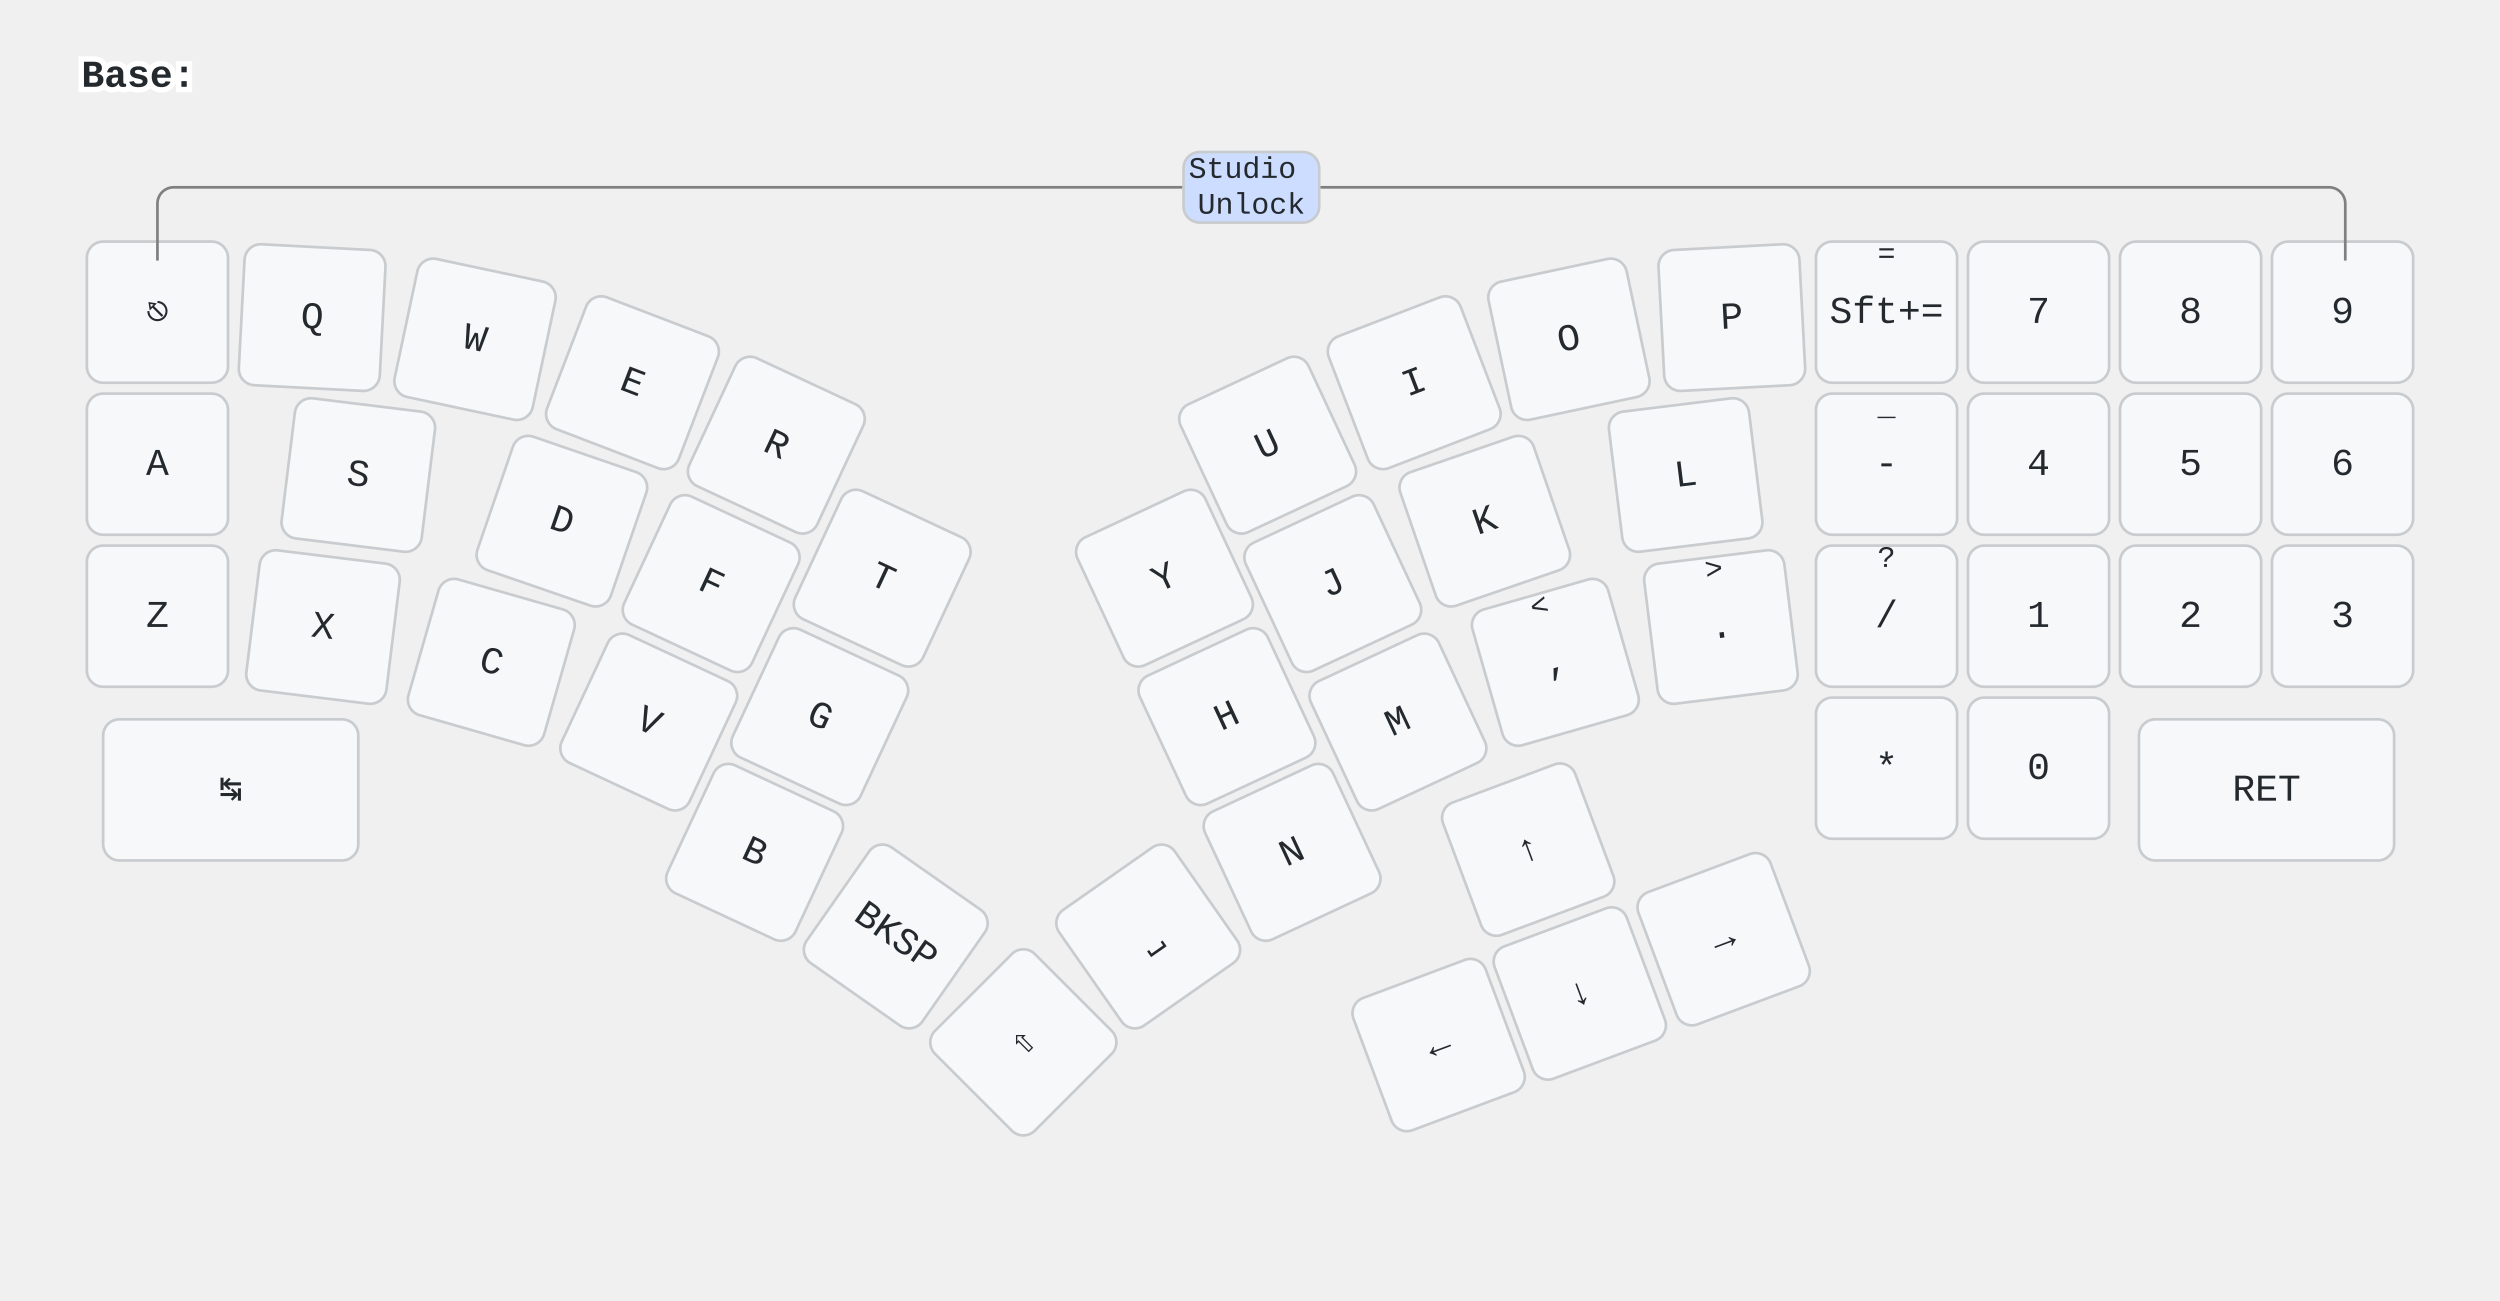
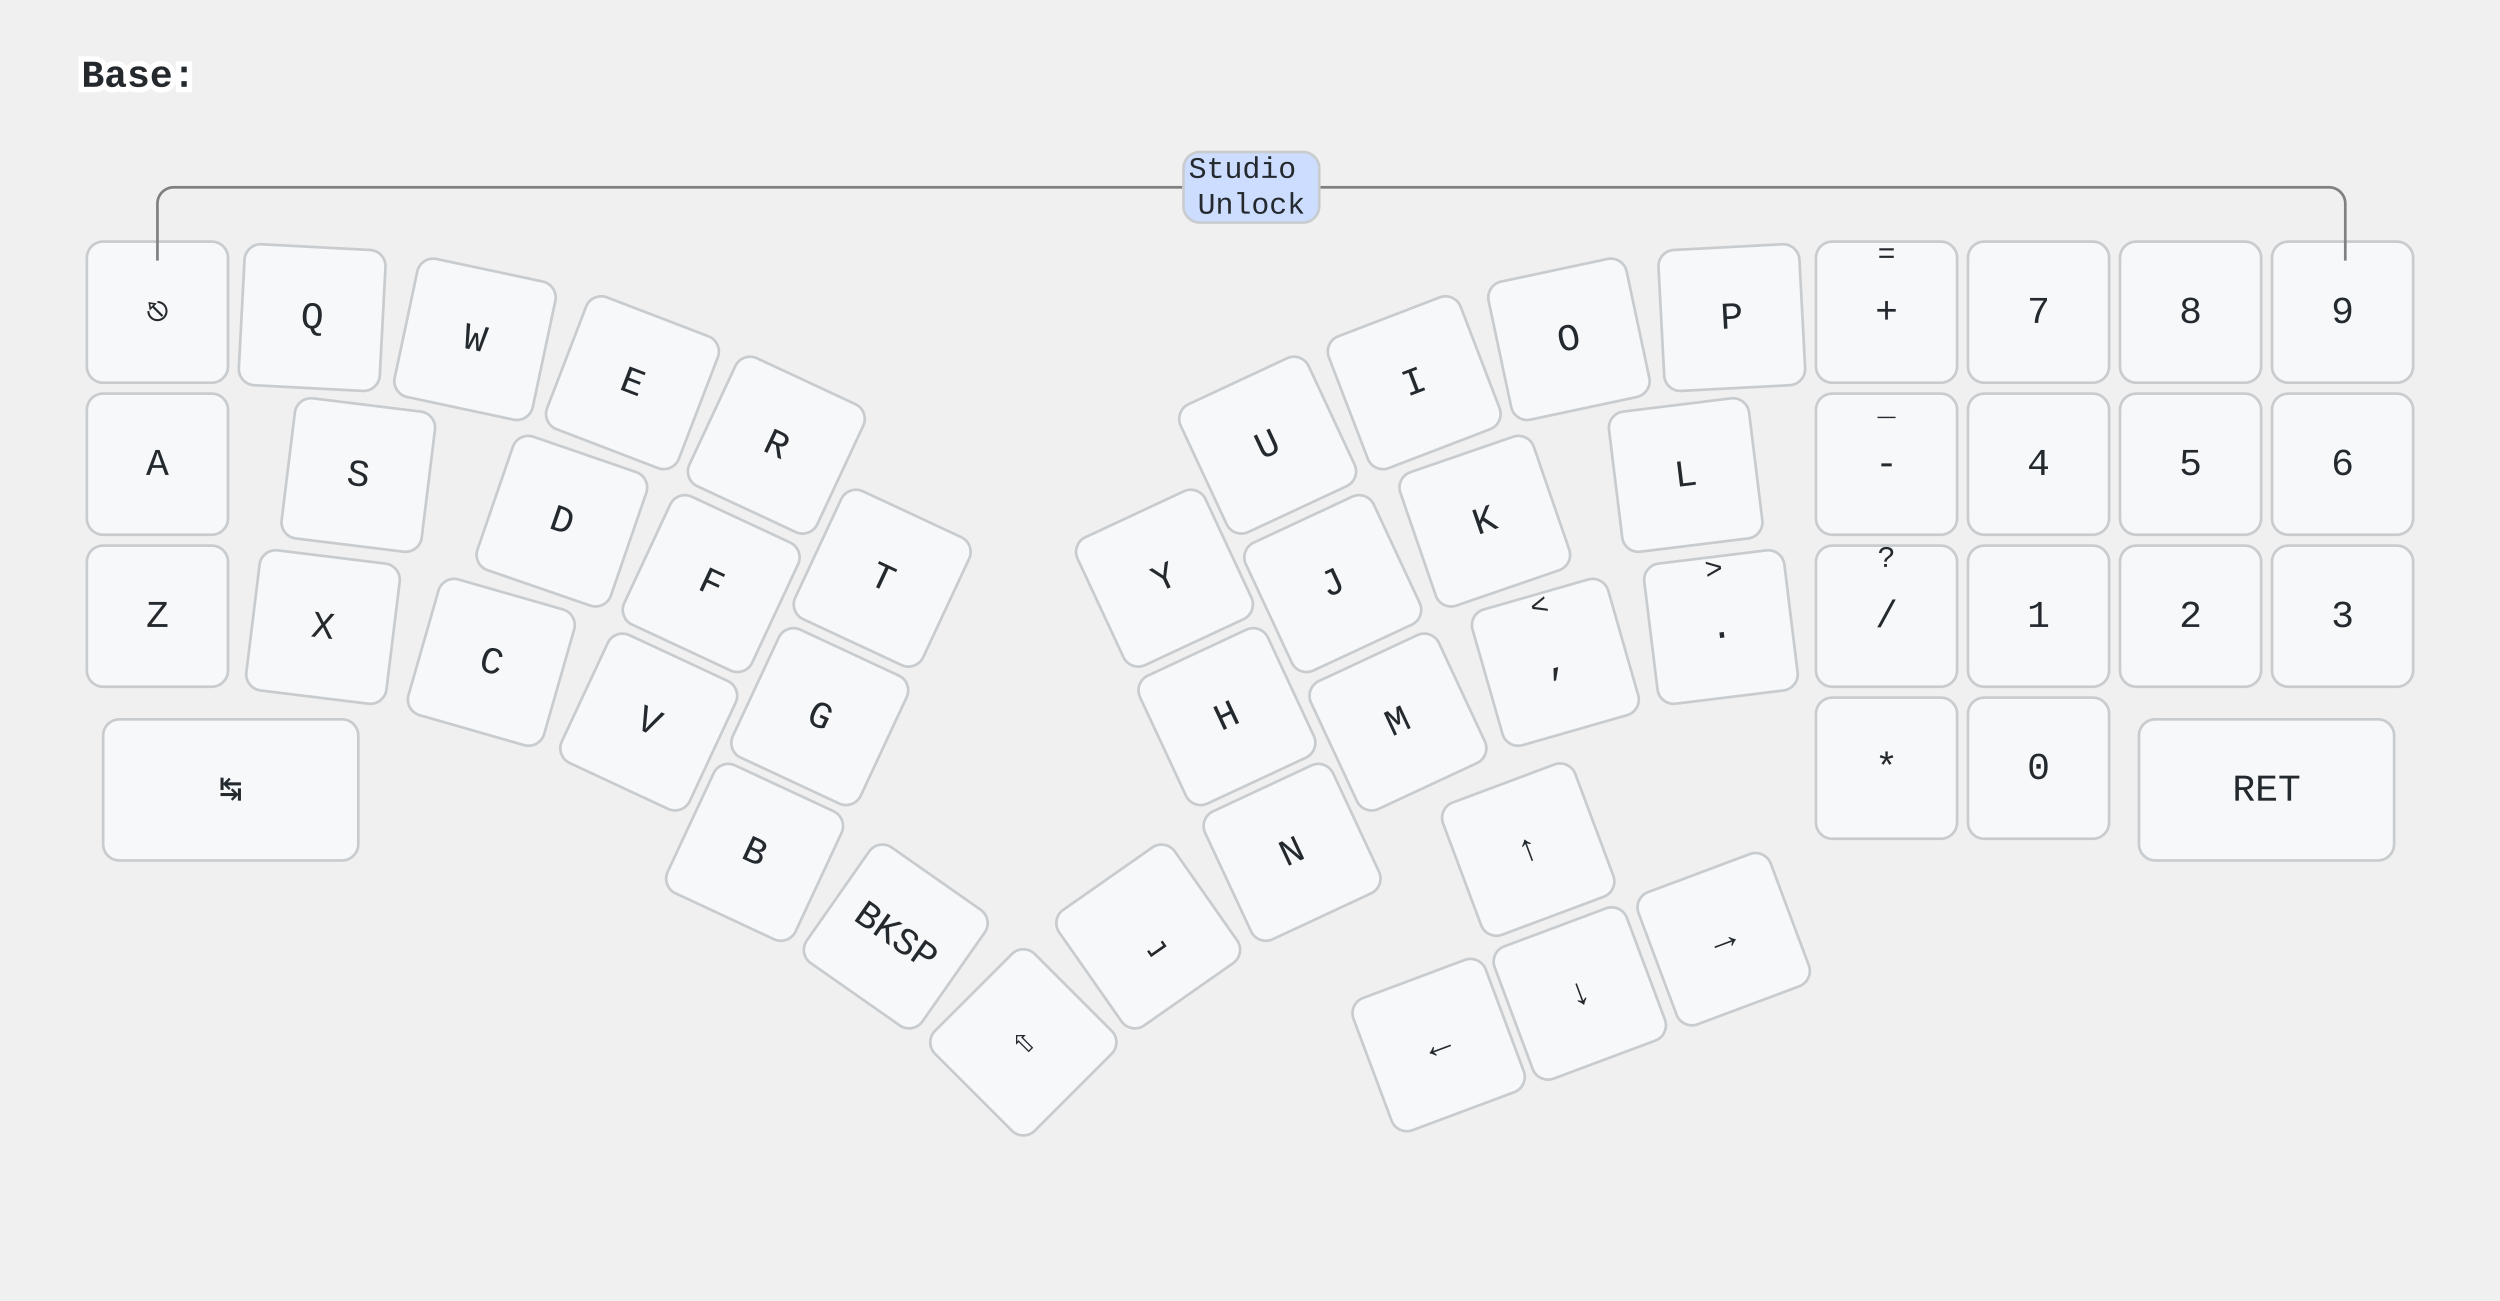
<svg xmlns="http://www.w3.org/2000/svg" width="921" height="479" viewBox="0 0 921 479" class="keymap">
  <style>/* inherit to force styles through use tags */
svg path {
    fill: inherit;
}

/* font and background color specifications */
svg.keymap {
    font-family: SFMono-Regular,Consolas,Liberation Mono,Menlo,monospace;
    font-size: 14px;
    font-kerning: normal;
    text-rendering: optimizeLegibility;
    fill: #24292e;
}

/* default key styling */
rect.key {
    fill: #f6f8fa;
}

rect.key, rect.combo {
    stroke: #c9cccf;
    stroke-width: 1;
}

/* default key side styling, only used is draw_key_sides is set */
rect.side {
    filter: brightness(90%);
}

/* color accent for combo boxes */
rect.combo, rect.combo-separate {
    fill: #cdf;
}

/* color accent for held keys */
rect.held, rect.combo.held {
    fill: #fdd;
}

/* color accent for ghost (optional) keys */
rect.ghost, rect.combo.ghost {
    stroke-dasharray: 4, 4;
    stroke-width: 2;
}

text {
    text-anchor: middle;
    dominant-baseline: middle;
}

/* styling for layer labels */
text.label {
    font-weight: bold;
    text-anchor: start;
    stroke: white;
    stroke-width: 4;
    paint-order: stroke;
}

/* styling for optional footer */
text.footer {
    text-anchor: end;
    dominant-baseline: auto;
    stroke: white;
    stroke-width: 4;
    paint-order: stroke;
}

/* styling for combo tap, and key non-tap label text */
text.combo, text.hold, text.shifted, text.left, text.right {
    font-size: 11px;
}

text.hold {
    text-anchor: middle;
    dominant-baseline: auto;
}

text.shifted {
    text-anchor: middle;
    dominant-baseline: hanging;
}

text.left {
    text-anchor: start;
}

text.right {
    text-anchor: end;
}

text.layer-activator {
    text-decoration: underline;
}

/* styling for hold/shifted label text in combo box */
text.combo.hold, text.combo.shifted, text.combo.left, text.combo.right {
    font-size: 8px;
}

/* lighter symbol for transparent keys */
text.trans {
    fill: #7b7e81;
}

/* styling for combo dendrons */
path.combo {
    stroke-width: 1;
    stroke: gray;
    fill: none;
}

/* Start Tabler Icons Cleanup */
/* cannot use height/width with glyphs */
.icon-tabler &gt; path {
    fill: inherit;
    stroke: inherit;
    stroke-width: 2;
}
/* hide tabler's default box */
.icon-tabler &gt; path[stroke="none"][fill="none"] {
    visibility: hidden;
}
/* End Tabler Icons Cleanup */
</style>
  <g transform="translate(30, 0)" class="layer-Base">
    <text x="0" y="28" class="label" id="Base">Base:</text>
    <g transform="translate(0, 87)">
      <g transform="translate(28, 28)" class="key keypos-0">
        <rect rx="6" ry="6" x="-26" y="-26" width="52" height="52" class="key" />
        <text x="0" y="0" class="key tap">⎋</text>
      </g>
      <g transform="translate(85, 30) rotate(3.0)" class="key keypos-1">
        <rect rx="6" ry="6" x="-26" y="-26" width="52" height="52" class="key" />
        <text x="0" y="0" class="key tap">Q</text>
      </g>
      <g transform="translate(145, 38) rotate(12.0)" class="key keypos-2">
        <rect rx="6" ry="6" x="-26" y="-26" width="52" height="52" class="key" />
        <text x="0" y="0" class="key tap">W</text>
      </g>
      <g transform="translate(203, 54) rotate(21.0)" class="key keypos-3">
        <rect rx="6" ry="6" x="-26" y="-26" width="52" height="52" class="key" />
        <text x="0" y="0" class="key tap">E</text>
      </g>
      <g transform="translate(256, 77) rotate(25.0)" class="key keypos-4">
        <rect rx="6" ry="6" x="-26" y="-26" width="52" height="52" class="key" />
        <text x="0" y="0" class="key tap">R</text>
      </g>
      <g transform="translate(295, 126) rotate(25.0)" class="key keypos-5">
        <rect rx="6" ry="6" x="-26" y="-26" width="52" height="52" class="key" />
        <text x="0" y="0" class="key tap">T</text>
      </g>
      <g transform="translate(399, 126) rotate(-25.0)" class="key keypos-6">
        <rect rx="6" ry="6" x="-26" y="-26" width="52" height="52" class="key" />
        <text x="0" y="0" class="key tap">Y</text>
      </g>
      <g transform="translate(437, 77) rotate(-25.0)" class="key keypos-7">
        <rect rx="6" ry="6" x="-26" y="-26" width="52" height="52" class="key" />
        <text x="0" y="0" class="key tap">U</text>
      </g>
      <g transform="translate(491, 54) rotate(-21.0)" class="key keypos-8">
        <rect rx="6" ry="6" x="-26" y="-26" width="52" height="52" class="key" />
        <text x="0" y="0" class="key tap">I</text>
      </g>
      <g transform="translate(548, 38) rotate(-12.0)" class="key keypos-9">
        <rect rx="6" ry="6" x="-26" y="-26" width="52" height="52" class="key" />
        <text x="0" y="0" class="key tap">O</text>
      </g>
      <g transform="translate(608, 30) rotate(-3.0)" class="key keypos-10">
        <rect rx="6" ry="6" x="-26" y="-26" width="52" height="52" class="key" />
        <text x="0" y="0" class="key tap">P</text>
      </g>
      <g transform="translate(665, 28)" class="key keypos-11">
        <rect rx="6" ry="6" x="-26" y="-26" width="52" height="52" class="key" />
-         <text x="0" y="0" class="key tap">Sft+=</text>
+         <text x="0" y="0" class="key tap">+</text>
        <text x="0" y="-24" class="key shifted">=</text>
      </g>
      <g transform="translate(721, 28)" class="key keypos-12">
        <rect rx="6" ry="6" x="-26" y="-26" width="52" height="52" class="key" />
        <text x="0" y="0" class="key tap">7</text>
      </g>
      <g transform="translate(777, 28)" class="key keypos-13">
        <rect rx="6" ry="6" x="-26" y="-26" width="52" height="52" class="key" />
        <text x="0" y="0" class="key tap">8</text>
      </g>
      <g transform="translate(833, 28)" class="key keypos-14">
        <rect rx="6" ry="6" x="-26" y="-26" width="52" height="52" class="key" />
        <text x="0" y="0" class="key tap">9</text>
      </g>
      <g transform="translate(28, 84)" class="key keypos-15">
        <rect rx="6" ry="6" x="-26" y="-26" width="52" height="52" class="key" />
        <text x="0" y="0" class="key tap">A</text>
      </g>
      <g transform="translate(102, 88) rotate(7.0)" class="key keypos-16">
        <rect rx="6" ry="6" x="-26" y="-26" width="52" height="52" class="key" />
        <text x="0" y="0" class="key tap">S</text>
      </g>
      <g transform="translate(177, 105) rotate(19.0)" class="key keypos-17">
        <rect rx="6" ry="6" x="-26" y="-26" width="52" height="52" class="key" />
        <text x="0" y="0" class="key tap">D</text>
      </g>
      <g transform="translate(232, 128) rotate(25.0)" class="key keypos-18">
        <rect rx="6" ry="6" x="-26" y="-26" width="52" height="52" class="key" />
        <text x="0" y="0" class="key tap">F</text>
      </g>
      <g transform="translate(272, 177) rotate(25.0)" class="key keypos-19">
        <rect rx="6" ry="6" x="-26" y="-26" width="52" height="52" class="key" />
        <text x="0" y="0" class="key tap">G</text>
      </g>
      <g transform="translate(422, 177) rotate(-25.0)" class="key keypos-20">
        <rect rx="6" ry="6" x="-26" y="-26" width="52" height="52" class="key" />
        <text x="0" y="0" class="key tap">H</text>
      </g>
      <g transform="translate(461, 128) rotate(-25.0)" class="key keypos-21">
        <rect rx="6" ry="6" x="-26" y="-26" width="52" height="52" class="key" />
        <text x="0" y="0" class="key tap">J</text>
      </g>
      <g transform="translate(517, 105) rotate(-19.0)" class="key keypos-22">
        <rect rx="6" ry="6" x="-26" y="-26" width="52" height="52" class="key" />
        <text x="0" y="0" class="key tap">K</text>
      </g>
      <g transform="translate(591, 88) rotate(-7.0)" class="key keypos-23">
        <rect rx="6" ry="6" x="-26" y="-26" width="52" height="52" class="key" />
        <text x="0" y="0" class="key tap">L</text>
      </g>
      <g transform="translate(665, 84)" class="key keypos-24">
        <rect rx="6" ry="6" x="-26" y="-26" width="52" height="52" class="key" />
        <text x="0" y="0" class="key tap">-</text>
        <text x="0" y="-24" class="key shifted">_</text>
      </g>
      <g transform="translate(721, 84)" class="key keypos-25">
        <rect rx="6" ry="6" x="-26" y="-26" width="52" height="52" class="key" />
        <text x="0" y="0" class="key tap">4</text>
      </g>
      <g transform="translate(777, 84)" class="key keypos-26">
        <rect rx="6" ry="6" x="-26" y="-26" width="52" height="52" class="key" />
        <text x="0" y="0" class="key tap">5</text>
      </g>
      <g transform="translate(833, 84)" class="key keypos-27">
        <rect rx="6" ry="6" x="-26" y="-26" width="52" height="52" class="key" />
        <text x="0" y="0" class="key tap">6</text>
      </g>
      <g transform="translate(28, 140)" class="key keypos-28">
        <rect rx="6" ry="6" x="-26" y="-26" width="52" height="52" class="key" />
        <text x="0" y="0" class="key tap">Z</text>
      </g>
      <g transform="translate(89, 144) rotate(7.0)" class="key keypos-29">
        <rect rx="6" ry="6" x="-26" y="-26" width="52" height="52" class="key" />
        <text x="0" y="0" class="key tap">X</text>
      </g>
      <g transform="translate(151, 157) rotate(16.0)" class="key keypos-30">
        <rect rx="6" ry="6" x="-26" y="-26" width="52" height="52" class="key" />
        <text x="0" y="0" class="key tap">C</text>
      </g>
      <g transform="translate(209, 179) rotate(25.0)" class="key keypos-31">
        <rect rx="6" ry="6" x="-26" y="-26" width="52" height="52" class="key" />
        <text x="0" y="0" class="key tap">V</text>
      </g>
      <g transform="translate(248, 227) rotate(25.0)" class="key keypos-32">
        <rect rx="6" ry="6" x="-26" y="-26" width="52" height="52" class="key" />
        <text x="0" y="0" class="key tap">B</text>
      </g>
      <g transform="translate(446, 227) rotate(-25.0)" class="key keypos-33">
        <rect rx="6" ry="6" x="-26" y="-26" width="52" height="52" class="key" />
        <text x="0" y="0" class="key tap">N</text>
      </g>
      <g transform="translate(485, 179) rotate(-25.0)" class="key keypos-34">
        <rect rx="6" ry="6" x="-26" y="-26" width="52" height="52" class="key" />
        <text x="0" y="0" class="key tap">M</text>
      </g>
      <g transform="translate(543, 157) rotate(-16.0)" class="key keypos-35">
        <rect rx="6" ry="6" x="-26" y="-26" width="52" height="52" class="key" />
        <text x="0" y="0" class="key tap">,</text>
        <text x="0" y="-24" class="key shifted">&lt;</text>
      </g>
      <g transform="translate(604, 144) rotate(-7.0)" class="key keypos-36">
        <rect rx="6" ry="6" x="-26" y="-26" width="52" height="52" class="key" />
        <text x="0" y="0" class="key tap">.</text>
        <text x="0" y="-24" class="key shifted">&gt;</text>
      </g>
      <g transform="translate(665, 140)" class="key keypos-37">
        <rect rx="6" ry="6" x="-26" y="-26" width="52" height="52" class="key" />
        <text x="0" y="0" class="key tap">/</text>
        <text x="0" y="-24" class="key shifted">?</text>
      </g>
      <g transform="translate(721, 140)" class="key keypos-38">
        <rect rx="6" ry="6" x="-26" y="-26" width="52" height="52" class="key" />
        <text x="0" y="0" class="key tap">1</text>
      </g>
      <g transform="translate(777, 140)" class="key keypos-39">
        <rect rx="6" ry="6" x="-26" y="-26" width="52" height="52" class="key" />
        <text x="0" y="0" class="key tap">2</text>
      </g>
      <g transform="translate(833, 140)" class="key keypos-40">
        <rect rx="6" ry="6" x="-26" y="-26" width="52" height="52" class="key" />
        <text x="0" y="0" class="key tap">3</text>
      </g>
      <g transform="translate(55, 204)" class="key keypos-41">
        <rect rx="6" ry="6" x="-47" y="-26" width="94" height="52" class="key" />
        <text x="0" y="0" class="key tap">↹</text>
      </g>
      <g transform="translate(300, 258) rotate(35.0)" class="key keypos-42">
        <rect rx="6" ry="6" x="-26" y="-26" width="52" height="52" class="key" />
        <text x="0" y="0" class="key tap">BKSP</text>
      </g>
      <g transform="translate(347, 297) rotate(-45.0)" class="key keypos-43">
        <rect rx="6" ry="6" x="-26" y="-26" width="52" height="52" class="key" />
        <text x="0" y="0" class="key tap">⇧</text>
      </g>
      <g transform="translate(393, 258) rotate(-35.0)" class="key keypos-44">
        <rect rx="6" ry="6" x="-26" y="-26" width="52" height="52" class="key" />
        <text x="0" y="0" class="key tap">⎵</text>
      </g>
      <g transform="translate(500, 298) rotate(-20.5)" class="key keypos-45">
        <rect rx="6" ry="6" x="-26" y="-26" width="52" height="52" class="key" />
        <text x="0" y="0" class="key tap">←</text>
      </g>
      <g transform="translate(552, 279) rotate(-20.5)" class="key keypos-46">
        <rect rx="6" ry="6" x="-26" y="-26" width="52" height="52" class="key" />
        <text x="0" y="0" class="key tap">↓</text>
      </g>
      <g transform="translate(533, 226) rotate(-20.5)" class="key keypos-47">
        <rect rx="6" ry="6" x="-26" y="-26" width="52" height="52" class="key" />
        <text x="0" y="0" class="key tap">↑</text>
      </g>
      <g transform="translate(605, 259) rotate(-20.5)" class="key keypos-48">
        <rect rx="6" ry="6" x="-26" y="-26" width="52" height="52" class="key" />
        <text x="0" y="0" class="key tap">→</text>
      </g>
      <g transform="translate(665, 196)" class="key keypos-49">
        <rect rx="6" ry="6" x="-26" y="-26" width="52" height="52" class="key" />
        <text x="0" y="0" class="key tap">*</text>
      </g>
      <g transform="translate(721, 196)" class="key keypos-50">
        <rect rx="6" ry="6" x="-26" y="-26" width="52" height="52" class="key" />
        <text x="0" y="0" class="key tap">0</text>
      </g>
      <g transform="translate(805, 204)" class="key keypos-51">
        <rect rx="6" ry="6" x="-47" y="-26" width="94" height="52" class="key" />
        <text x="0" y="0" class="key tap">RET</text>
      </g>
      <g class="combo combopos-0">
        <path d="M431,-18 h-397 a6.0,6.0 0 0 0 -6.0,6.0 v21" class="combo" />
        <path d="M431,-18 h397 a6.0,6.0 0 0 1 6.0,6.0 v21" class="combo" />
        <rect rx="6" ry="6" x="406" y="-31" width="50" height="26" class="combo" />
        <text x="431" y="-18" class="combo tap">
          <tspan x="431" dy="-0.6em">Studio</tspan>
          <tspan x="431" dy="1.2em">Unlock</tspan>
        </text>
      </g>
    </g>
  </g>
</svg>
